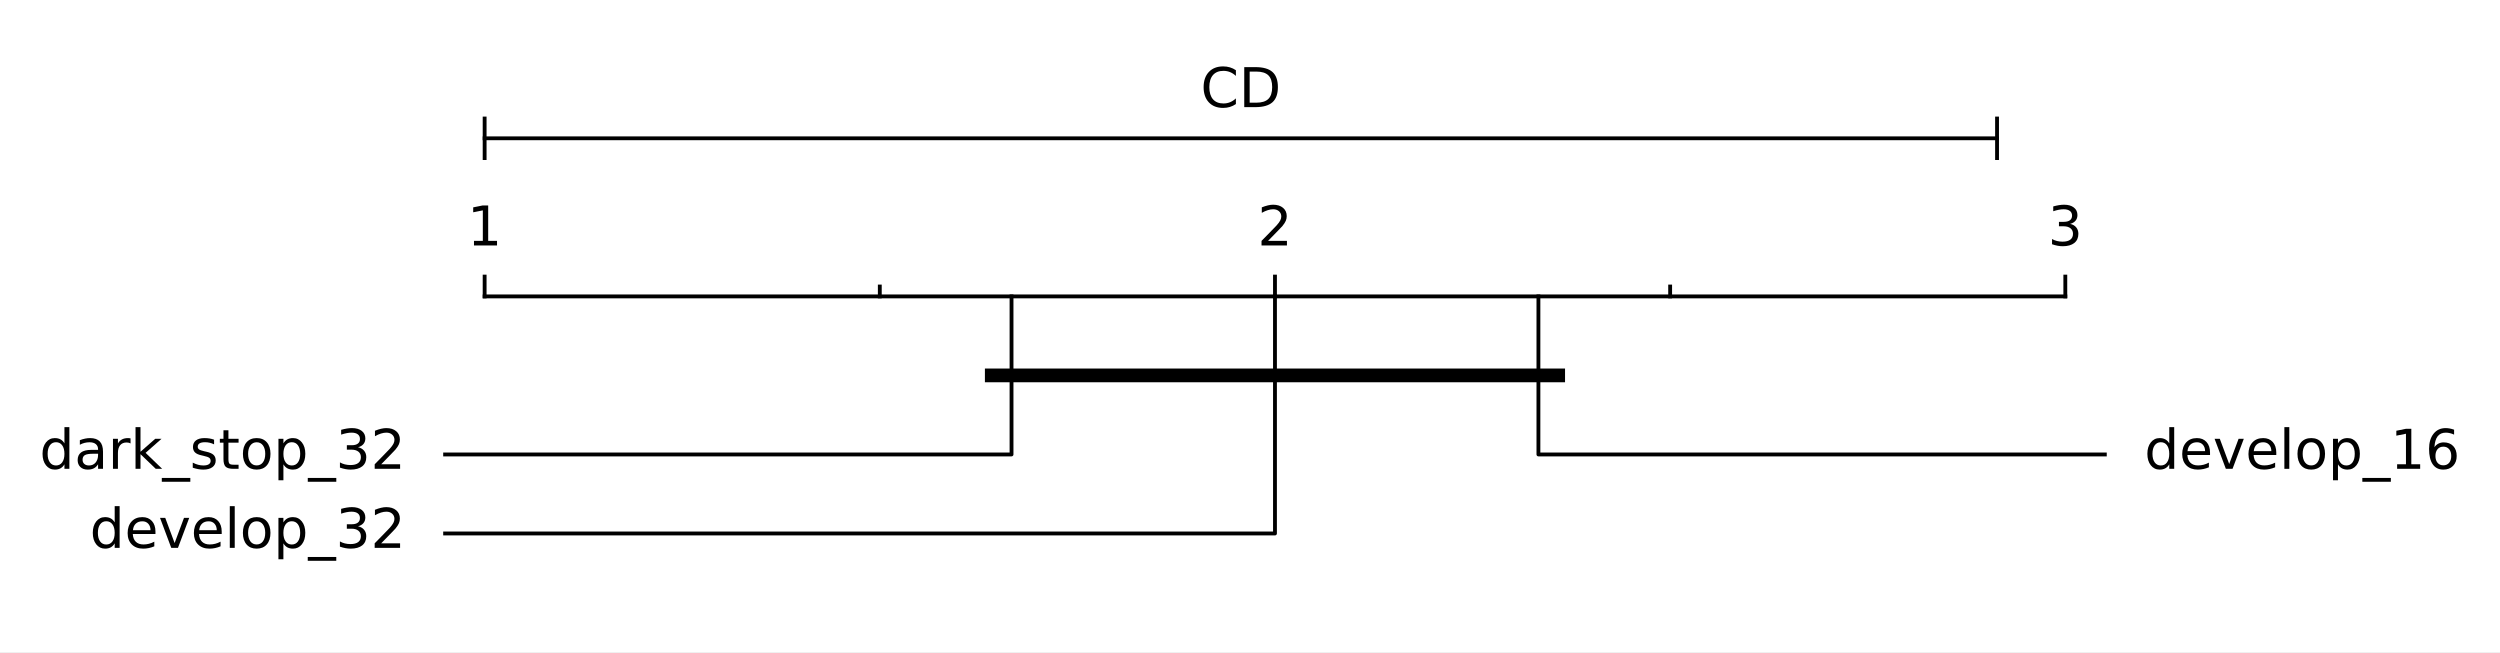
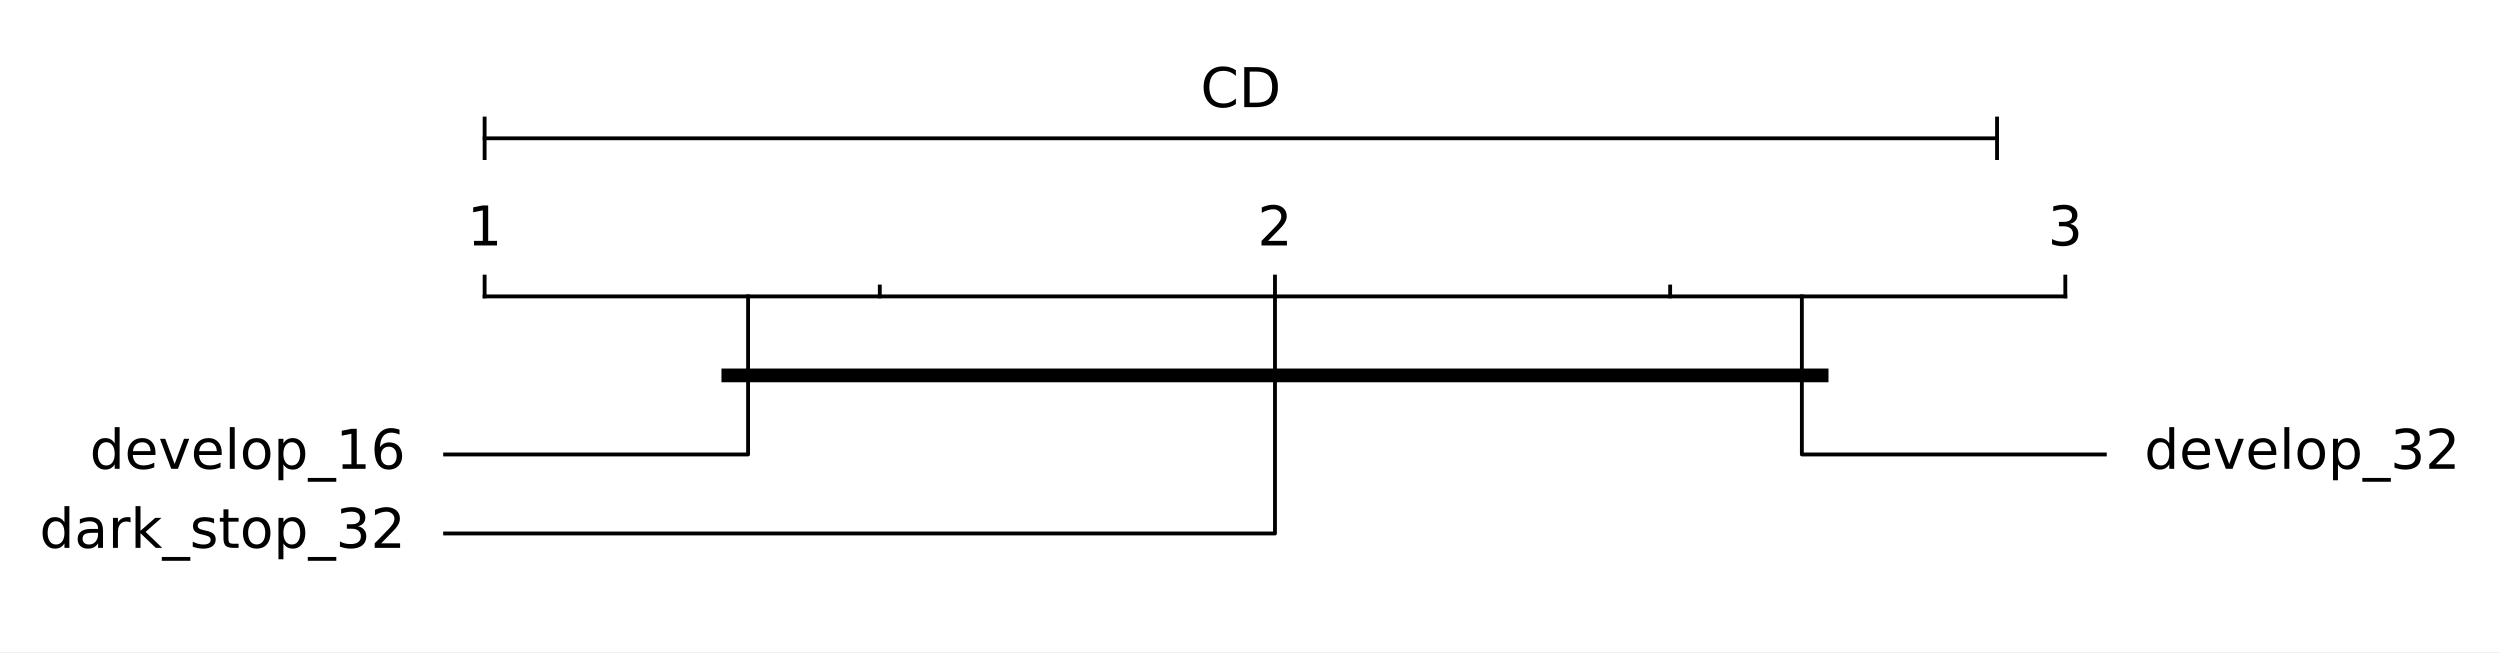
<svg xmlns="http://www.w3.org/2000/svg" xmlns:xlink="http://www.w3.org/1999/xlink" height="118.8pt" version="1.1" viewBox="0 0 455.5 118.8" width="455.5pt">
  <defs>
    <style type="text/css">*{stroke-linecap:butt;stroke-linejoin:round;}</style>
  </defs>
  <g id="figure_1">
    <g id="patch_1">
      <path d="M 0 118.8  L 455.5 118.8  L 455.5 0  L 0 0  z " style="fill:#ffffff;" />
    </g>
    <g id="axes_1">
      <g id="line2d_1">
-         <path clip-path="url(#p1e909c73c5)" d="M 16.3 7.2  L 448.3 111.6  " style="fill:none;stroke:#ffffff;stroke-linecap:square;stroke-width:1.5;" />
+         <path clip-path="url(#p252955a953)" d="M 16.3 7.2  L 448.3 111.6  " style="fill:none;stroke:#ffffff;stroke-linecap:square;stroke-width:1.5;" />
      </g>
      <g id="line2d_2">
-         <path clip-path="url(#p1e909c73c5)" d="M 88.3 54  L 376.3 54  " style="fill:none;stroke:#000000;stroke-linecap:square;stroke-width:0.7;" />
+         <path clip-path="url(#p252955a953)" d="M 88.3 54  L 376.3 54  " style="fill:none;stroke:#000000;stroke-linecap:square;stroke-width:0.7;" />
      </g>
      <g id="line2d_3">
-         <path clip-path="url(#p1e909c73c5)" d="M 88.3 50.4  L 88.3 54  " style="fill:none;stroke:#000000;stroke-linecap:square;stroke-width:0.7;" />
+         <path clip-path="url(#p252955a953)" d="M 88.3 50.4  L 88.3 54  " style="fill:none;stroke:#000000;stroke-linecap:square;stroke-width:0.7;" />
      </g>
      <g id="line2d_4">
-         <path clip-path="url(#p1e909c73c5)" d="M 160.3 52.2  L 160.3 54  " style="fill:none;stroke:#000000;stroke-linecap:square;stroke-width:0.7;" />
+         <path clip-path="url(#p252955a953)" d="M 160.3 52.2  L 160.3 54  " style="fill:none;stroke:#000000;stroke-linecap:square;stroke-width:0.7;" />
      </g>
      <g id="line2d_5">
-         <path clip-path="url(#p1e909c73c5)" d="M 232.3 50.4  L 232.3 54  " style="fill:none;stroke:#000000;stroke-linecap:square;stroke-width:0.7;" />
+         <path clip-path="url(#p252955a953)" d="M 232.3 50.4  L 232.3 54  " style="fill:none;stroke:#000000;stroke-linecap:square;stroke-width:0.7;" />
      </g>
      <g id="line2d_6">
-         <path clip-path="url(#p1e909c73c5)" d="M 304.3 52.2  L 304.3 54  " style="fill:none;stroke:#000000;stroke-linecap:square;stroke-width:0.7;" />
+         <path clip-path="url(#p252955a953)" d="M 304.3 52.2  L 304.3 54  " style="fill:none;stroke:#000000;stroke-linecap:square;stroke-width:0.7;" />
      </g>
      <g id="line2d_7">
-         <path clip-path="url(#p1e909c73c5)" d="M 376.3 50.4  L 376.3 54  " style="fill:none;stroke:#000000;stroke-linecap:square;stroke-width:0.7;" />
+         <path clip-path="url(#p252955a953)" d="M 376.3 50.4  L 376.3 54  " style="fill:none;stroke:#000000;stroke-linecap:square;stroke-width:0.7;" />
      </g>
      <g id="line2d_8">
-         <path clip-path="url(#p1e909c73c5)" d="M 184.3 54  L 184.3 82.8  L 81.1 82.8  " style="fill:none;stroke:#000000;stroke-linecap:square;stroke-width:0.7;" />
+         <path clip-path="url(#p252955a953)" d="M 136.3 54  L 136.3 82.8  L 81.1 82.8  " style="fill:none;stroke:#000000;stroke-linecap:square;stroke-width:0.7;" />
      </g>
      <g id="line2d_9">
-         <path clip-path="url(#p1e909c73c5)" d="M 232.3 54  L 232.3 97.2  L 81.1 97.2  " style="fill:none;stroke:#000000;stroke-linecap:square;stroke-width:0.7;" />
+         <path clip-path="url(#p252955a953)" d="M 232.3 54  L 232.3 97.2  L 81.1 97.2  " style="fill:none;stroke:#000000;stroke-linecap:square;stroke-width:0.7;" />
      </g>
      <g id="line2d_10">
-         <path clip-path="url(#p1e909c73c5)" d="M 280.3 54  L 280.3 82.8  L 383.5 82.8  " style="fill:none;stroke:#000000;stroke-linecap:square;stroke-width:0.7;" />
+         <path clip-path="url(#p252955a953)" d="M 328.3 54  L 328.3 82.8  L 383.5 82.8  " style="fill:none;stroke:#000000;stroke-linecap:square;stroke-width:0.7;" />
      </g>
      <g id="line2d_11">
-         <path clip-path="url(#p1e909c73c5)" d="M 88.3 25.2  L 363.862 25.2  " style="fill:none;stroke:#000000;stroke-linecap:square;stroke-width:0.7;" />
+         <path clip-path="url(#p252955a953)" d="M 88.3 25.2  L 363.862 25.2  " style="fill:none;stroke:#000000;stroke-linecap:square;stroke-width:0.7;" />
      </g>
      <g id="line2d_12">
-         <path clip-path="url(#p1e909c73c5)" d="M 88.3 28.8  L 88.3 21.6  " style="fill:none;stroke:#000000;stroke-linecap:square;stroke-width:0.7;" />
+         <path clip-path="url(#p252955a953)" d="M 88.3 28.8  L 88.3 21.6  " style="fill:none;stroke:#000000;stroke-linecap:square;stroke-width:0.7;" />
      </g>
      <g id="line2d_13">
-         <path clip-path="url(#p1e909c73c5)" d="M 363.862 28.8  L 363.862 21.6  " style="fill:none;stroke:#000000;stroke-linecap:square;stroke-width:0.7;" />
+         <path clip-path="url(#p252955a953)" d="M 363.862 28.8  L 363.862 21.6  " style="fill:none;stroke:#000000;stroke-linecap:square;stroke-width:0.7;" />
      </g>
      <g id="line2d_14">
-         <path clip-path="url(#p1e909c73c5)" d="M 180.7 68.4  L 283.9 68.4  " style="fill:none;stroke:#000000;stroke-linecap:square;stroke-width:2.5;" />
+         <path clip-path="url(#p252955a953)" d="M 132.7 68.4  L 331.9 68.4  " style="fill:none;stroke:#000000;stroke-linecap:square;stroke-width:2.5;" />
      </g>
      <g id="text_1">
        <g transform="translate(85.11875 44.72031)scale(0.1 -0.1)">
          <defs>
            <path d="M 12.406 8.297  L 28.516 8.297  L 28.516 63.922  L 10.984 60.406  L 10.984 69.391  L 28.422 72.906  L 38.281 72.906  L 38.281 8.297  L 54.391 8.297  L 54.391 0  L 12.406 0  z " id="DejaVuSans-49" />
          </defs>
          <use xlink:href="#DejaVuSans-49" />
        </g>
      </g>
      <g id="text_2">
        <g transform="translate(229.1188 44.72031)scale(0.1 -0.1)">
          <defs>
            <path d="M 19.188 8.297  L 53.609 8.297  L 53.609 0  L 7.328 0  L 7.328 8.297  Q 12.938 14.109 22.625 23.891  Q 32.328 33.688 34.812 36.531  Q 39.547 41.844 41.422 45.531  Q 43.312 49.219 43.312 52.781  Q 43.312 58.594 39.234 62.25  Q 35.156 65.922 28.609 65.922  Q 23.969 65.922 18.812 64.312  Q 13.672 62.703 7.812 59.422  L 7.812 69.391  Q 13.766 71.781 18.938 73  Q 24.125 74.219 28.422 74.219  Q 39.75 74.219 46.484 68.547  Q 53.219 62.891 53.219 53.422  Q 53.219 48.922 51.531 44.891  Q 49.859 40.875 45.406 35.406  Q 44.188 33.984 37.641 27.219  Q 31.109 20.453 19.188 8.297  z " id="DejaVuSans-50" />
          </defs>
          <use xlink:href="#DejaVuSans-50" />
        </g>
      </g>
      <g id="text_3">
        <g transform="translate(373.1187 44.72031)scale(0.1 -0.1)">
          <defs>
            <path d="M 40.578 39.312  Q 47.656 37.797 51.625 33  Q 55.609 28.219 55.609 21.188  Q 55.609 10.406 48.188 4.484  Q 40.766 -1.422 27.094 -1.422  Q 22.516 -1.422 17.656 -0.516  Q 12.797 0.391 7.625 2.203  L 7.625 11.719  Q 11.719 9.328 16.594 8.109  Q 21.484 6.891 26.812 6.891  Q 36.078 6.891 40.938 10.547  Q 45.797 14.203 45.797 21.188  Q 45.797 27.641 41.281 31.266  Q 36.766 34.906 28.719 34.906  L 20.219 34.906  L 20.219 43.016  L 29.109 43.016  Q 36.375 43.016 40.234 45.922  Q 44.094 48.828 44.094 54.297  Q 44.094 59.906 40.109 62.906  Q 36.141 65.922 28.719 65.922  Q 24.656 65.922 20.016 65.031  Q 15.375 64.156 9.812 62.312  L 9.812 71.094  Q 15.438 72.656 20.344 73.438  Q 25.25 74.219 29.594 74.219  Q 40.828 74.219 47.359 69.109  Q 53.906 64.016 53.906 55.328  Q 53.906 49.266 50.438 45.094  Q 46.969 40.922 40.578 39.312  z " id="DejaVuSans-51" />
          </defs>
          <use xlink:href="#DejaVuSans-51" />
        </g>
      </g>
      <g id="text_4">
-         <g transform="translate(7.2 85.42031)scale(0.1 -0.1)">
+         <g transform="translate(16.35625 85.42031)scale(0.1 -0.1)">
          <defs>
            <path d="M 45.406 46.391  L 45.406 75.984  L 54.391 75.984  L 54.391 0  L 45.406 0  L 45.406 8.203  Q 42.578 3.328 38.25 0.953  Q 33.938 -1.422 27.875 -1.422  Q 17.969 -1.422 11.734 6.484  Q 5.516 14.406 5.516 27.297  Q 5.516 40.188 11.734 48.094  Q 17.969 56 27.875 56  Q 33.938 56 38.25 53.625  Q 42.578 51.266 45.406 46.391  z M 14.797 27.297  Q 14.797 17.391 18.875 11.75  Q 22.953 6.109 30.078 6.109  Q 37.203 6.109 41.297 11.75  Q 45.406 17.391 45.406 27.297  Q 45.406 37.203 41.297 42.844  Q 37.203 48.484 30.078 48.484  Q 22.953 48.484 18.875 42.844  Q 14.797 37.203 14.797 27.297  z " id="DejaVuSans-100" />
+             <path d="M 56.203 29.594  L 56.203 25.203  L 14.891 25.203  Q 15.484 15.922 20.484 11.062  Q 25.484 6.203 34.422 6.203  Q 39.594 6.203 44.453 7.469  Q 49.312 8.734 54.109 11.281  L 54.109 2.781  Q 49.266 0.734 44.188 -0.344  Q 39.109 -1.422 33.891 -1.422  Q 20.797 -1.422 13.156 6.188  Q 5.516 13.812 5.516 26.812  Q 5.516 40.234 12.766 48.109  Q 20.016 56 32.328 56  Q 43.359 56 49.781 48.891  Q 56.203 41.797 56.203 29.594  z M 47.219 32.234  Q 47.125 39.594 43.094 43.984  Q 39.062 48.391 32.422 48.391  Q 24.906 48.391 20.391 44.141  Q 15.875 39.891 15.188 32.172  z " id="DejaVuSans-101" />
+             <path d="M 2.984 54.688  L 12.5 54.688  L 29.594 8.797  L 46.688 54.688  L 56.203 54.688  L 35.688 0  L 23.484 0  z " id="DejaVuSans-118" />
+             <path d="M 9.422 75.984  L 18.406 75.984  L 18.406 0  L 9.422 0  z " id="DejaVuSans-108" />
+             <path d="M 30.609 48.391  Q 23.391 48.391 19.188 42.75  Q 14.984 37.109 14.984 27.297  Q 14.984 17.484 19.156 11.844  Q 23.344 6.203 30.609 6.203  Q 37.797 6.203 41.984 11.859  Q 46.188 17.531 46.188 27.297  Q 46.188 37.016 41.984 42.703  Q 37.797 48.391 30.609 48.391  z M 30.609 56  Q 42.328 56 49.016 48.375  Q 55.719 40.766 55.719 27.297  Q 55.719 13.875 49.016 6.219  Q 42.328 -1.422 30.609 -1.422  Q 18.844 -1.422 12.172 6.219  Q 5.516 13.875 5.516 27.297  Q 5.516 40.766 12.172 48.375  Q 18.844 56 30.609 56  z " id="DejaVuSans-111" />
+             <path d="M 18.109 8.203  L 18.109 -20.797  L 9.078 -20.797  L 9.078 54.688  L 18.109 54.688  L 18.109 46.391  Q 20.953 51.266 25.266 53.625  Q 29.594 56 35.594 56  Q 45.562 56 51.781 48.094  Q 58.016 40.188 58.016 27.297  Q 58.016 14.406 51.781 6.484  Q 45.562 -1.422 35.594 -1.422  Q 29.594 -1.422 25.266 0.953  Q 20.953 3.328 18.109 8.203  z M 48.688 27.297  Q 48.688 37.203 44.609 42.844  Q 40.531 48.484 33.406 48.484  Q 26.266 48.484 22.188 42.844  Q 18.109 37.203 18.109 27.297  Q 18.109 17.391 22.188 11.75  Q 26.266 6.109 33.406 6.109  Q 40.531 6.109 44.609 11.75  Q 48.688 17.391 48.688 27.297  z " id="DejaVuSans-112" />
+             <path d="M 50.984 -16.609  L 50.984 -23.578  L -0.984 -23.578  L -0.984 -16.609  z " id="DejaVuSans-95" />
+             <path d="M 33.016 40.375  Q 26.375 40.375 22.484 35.828  Q 18.609 31.297 18.609 23.391  Q 18.609 15.531 22.484 10.953  Q 26.375 6.391 33.016 6.391  Q 39.656 6.391 43.531 10.953  Q 47.406 15.531 47.406 23.391  Q 47.406 31.297 43.531 35.828  Q 39.656 40.375 33.016 40.375  z M 52.594 71.297  L 52.594 62.312  Q 48.875 64.062 45.094 64.984  Q 41.312 65.922 37.594 65.922  Q 27.828 65.922 22.672 59.328  Q 17.531 52.734 16.797 39.406  Q 19.672 43.656 24.016 45.922  Q 28.375 48.188 33.594 48.188  Q 44.578 48.188 50.953 41.516  Q 57.328 34.859 57.328 23.391  Q 57.328 12.156 50.688 5.359  Q 44.047 -1.422 33.016 -1.422  Q 20.359 -1.422 13.672 8.266  Q 6.984 17.969 6.984 36.375  Q 6.984 53.656 15.188 63.938  Q 23.391 74.219 37.203 74.219  Q 40.922 74.219 44.703 73.484  Q 48.484 72.75 52.594 71.297  z " id="DejaVuSans-54" />
+           </defs>
+           <use xlink:href="#DejaVuSans-100" />
+           <use x="63.477" xlink:href="#DejaVuSans-101" />
+           <use x="125" xlink:href="#DejaVuSans-118" />
+           <use x="184.18" xlink:href="#DejaVuSans-101" />
+           <use x="245.703" xlink:href="#DejaVuSans-108" />
+           <use x="273.486" xlink:href="#DejaVuSans-111" />
+           <use x="334.668" xlink:href="#DejaVuSans-112" />
+           <use x="398.145" xlink:href="#DejaVuSans-95" />
+           <use x="448.145" xlink:href="#DejaVuSans-49" />
+           <use x="511.768" xlink:href="#DejaVuSans-54" />
+         </g>
+       </g>
+       <g id="text_5">
+         <g transform="translate(7.2 99.82031)scale(0.1 -0.1)">
+           <defs>
            <path d="M 34.281 27.484  Q 23.391 27.484 19.188 25  Q 14.984 22.516 14.984 16.5  Q 14.984 11.719 18.141 8.906  Q 21.297 6.109 26.703 6.109  Q 34.188 6.109 38.703 11.406  Q 43.219 16.703 43.219 25.484  L 43.219 27.484  z M 52.203 31.203  L 52.203 0  L 43.219 0  L 43.219 8.297  Q 40.141 3.328 35.547 0.953  Q 30.953 -1.422 24.312 -1.422  Q 15.922 -1.422 10.953 3.297  Q 6 8.016 6 15.922  Q 6 25.141 12.172 29.828  Q 18.359 34.516 30.609 34.516  L 43.219 34.516  L 43.219 35.406  Q 43.219 41.609 39.141 45  Q 35.062 48.391 27.688 48.391  Q 23 48.391 18.547 47.266  Q 14.109 46.141 10.016 43.891  L 10.016 52.203  Q 14.938 54.109 19.578 55.047  Q 24.219 56 28.609 56  Q 40.484 56 46.344 49.844  Q 52.203 43.703 52.203 31.203  z " id="DejaVuSans-97" />
            <path d="M 41.109 46.297  Q 39.594 47.172 37.812 47.578  Q 36.031 48 33.891 48  Q 26.266 48 22.188 43.047  Q 18.109 38.094 18.109 28.812  L 18.109 0  L 9.078 0  L 9.078 54.688  L 18.109 54.688  L 18.109 46.188  Q 20.953 51.172 25.484 53.578  Q 30.031 56 36.531 56  Q 37.453 56 38.578 55.875  Q 39.703 55.766 41.062 55.516  z " id="DejaVuSans-114" />
            <path d="M 9.078 75.984  L 18.109 75.984  L 18.109 31.109  L 44.922 54.688  L 56.391 54.688  L 27.391 29.109  L 57.625 0  L 45.906 0  L 18.109 26.703  L 18.109 0  L 9.078 0  z " id="DejaVuSans-107" />
-             <path d="M 50.984 -16.609  L 50.984 -23.578  L -0.984 -23.578  L -0.984 -16.609  z " id="DejaVuSans-95" />
            <path d="M 44.281 53.078  L 44.281 44.578  Q 40.484 46.531 36.375 47.5  Q 32.281 48.484 27.875 48.484  Q 21.188 48.484 17.844 46.438  Q 14.5 44.391 14.5 40.281  Q 14.5 37.156 16.891 35.375  Q 19.281 33.594 26.516 31.984  L 29.594 31.297  Q 39.156 29.25 43.188 25.516  Q 47.219 21.781 47.219 15.094  Q 47.219 7.469 41.188 3.016  Q 35.156 -1.422 24.609 -1.422  Q 20.219 -1.422 15.453 -0.562  Q 10.688 0.297 5.422 2  L 5.422 11.281  Q 10.406 8.688 15.234 7.391  Q 20.062 6.109 24.812 6.109  Q 31.156 6.109 34.562 8.281  Q 37.984 10.453 37.984 14.406  Q 37.984 18.062 35.516 20.016  Q 33.062 21.969 24.703 23.781  L 21.578 24.516  Q 13.234 26.266 9.516 29.906  Q 5.812 33.547 5.812 39.891  Q 5.812 47.609 11.281 51.797  Q 16.75 56 26.812 56  Q 31.781 56 36.172 55.266  Q 40.578 54.547 44.281 53.078  z " id="DejaVuSans-115" />
            <path d="M 18.312 70.219  L 18.312 54.688  L 36.812 54.688  L 36.812 47.703  L 18.312 47.703  L 18.312 18.016  Q 18.312 11.328 20.141 9.422  Q 21.969 7.516 27.594 7.516  L 36.812 7.516  L 36.812 0  L 27.594 0  Q 17.188 0 13.234 3.875  Q 9.281 7.766 9.281 18.016  L 9.281 47.703  L 2.688 47.703  L 2.688 54.688  L 9.281 54.688  L 9.281 70.219  z " id="DejaVuSans-116" />
-             <path d="M 30.609 48.391  Q 23.391 48.391 19.188 42.75  Q 14.984 37.109 14.984 27.297  Q 14.984 17.484 19.156 11.844  Q 23.344 6.203 30.609 6.203  Q 37.797 6.203 41.984 11.859  Q 46.188 17.531 46.188 27.297  Q 46.188 37.016 41.984 42.703  Q 37.797 48.391 30.609 48.391  z M 30.609 56  Q 42.328 56 49.016 48.375  Q 55.719 40.766 55.719 27.297  Q 55.719 13.875 49.016 6.219  Q 42.328 -1.422 30.609 -1.422  Q 18.844 -1.422 12.172 6.219  Q 5.516 13.875 5.516 27.297  Q 5.516 40.766 12.172 48.375  Q 18.844 56 30.609 56  z " id="DejaVuSans-111" />
-             <path d="M 18.109 8.203  L 18.109 -20.797  L 9.078 -20.797  L 9.078 54.688  L 18.109 54.688  L 18.109 46.391  Q 20.953 51.266 25.266 53.625  Q 29.594 56 35.594 56  Q 45.562 56 51.781 48.094  Q 58.016 40.188 58.016 27.297  Q 58.016 14.406 51.781 6.484  Q 45.562 -1.422 35.594 -1.422  Q 29.594 -1.422 25.266 0.953  Q 20.953 3.328 18.109 8.203  z M 48.688 27.297  Q 48.688 37.203 44.609 42.844  Q 40.531 48.484 33.406 48.484  Q 26.266 48.484 22.188 42.844  Q 18.109 37.203 18.109 27.297  Q 18.109 17.391 22.188 11.75  Q 26.266 6.109 33.406 6.109  Q 40.531 6.109 44.609 11.75  Q 48.688 17.391 48.688 27.297  z " id="DejaVuSans-112" />
          </defs>
          <use xlink:href="#DejaVuSans-100" />
          <use x="63.477" xlink:href="#DejaVuSans-97" />
          <use x="124.756" xlink:href="#DejaVuSans-114" />
          <use x="165.869" xlink:href="#DejaVuSans-107" />
          <use x="223.779" xlink:href="#DejaVuSans-95" />
          <use x="273.779" xlink:href="#DejaVuSans-115" />
          <use x="325.879" xlink:href="#DejaVuSans-116" />
          <use x="365.088" xlink:href="#DejaVuSans-111" />
          <use x="426.27" xlink:href="#DejaVuSans-112" />
          <use x="489.746" xlink:href="#DejaVuSans-95" />
          <use x="539.746" xlink:href="#DejaVuSans-51" />
          <use x="603.369" xlink:href="#DejaVuSans-50" />
        </g>
      </g>
-       <g id="text_5">
-         <g transform="translate(16.35625 99.82031)scale(0.1 -0.1)">
-           <defs>
-             <path d="M 56.203 29.594  L 56.203 25.203  L 14.891 25.203  Q 15.484 15.922 20.484 11.062  Q 25.484 6.203 34.422 6.203  Q 39.594 6.203 44.453 7.469  Q 49.312 8.734 54.109 11.281  L 54.109 2.781  Q 49.266 0.734 44.188 -0.344  Q 39.109 -1.422 33.891 -1.422  Q 20.797 -1.422 13.156 6.188  Q 5.516 13.812 5.516 26.812  Q 5.516 40.234 12.766 48.109  Q 20.016 56 32.328 56  Q 43.359 56 49.781 48.891  Q 56.203 41.797 56.203 29.594  z M 47.219 32.234  Q 47.125 39.594 43.094 43.984  Q 39.062 48.391 32.422 48.391  Q 24.906 48.391 20.391 44.141  Q 15.875 39.891 15.188 32.172  z " id="DejaVuSans-101" />
-             <path d="M 2.984 54.688  L 12.5 54.688  L 29.594 8.797  L 46.688 54.688  L 56.203 54.688  L 35.688 0  L 23.484 0  z " id="DejaVuSans-118" />
-             <path d="M 9.422 75.984  L 18.406 75.984  L 18.406 0  L 9.422 0  z " id="DejaVuSans-108" />
-           </defs>
+       <g id="text_6">
+         <g transform="translate(390.7 85.42031)scale(0.1 -0.1)">
          <use xlink:href="#DejaVuSans-100" />
          <use x="63.477" xlink:href="#DejaVuSans-101" />
          <use x="125" xlink:href="#DejaVuSans-118" />
          <use x="184.18" xlink:href="#DejaVuSans-101" />
          <use x="245.703" xlink:href="#DejaVuSans-108" />
          <use x="273.486" xlink:href="#DejaVuSans-111" />
          <use x="334.668" xlink:href="#DejaVuSans-112" />
          <use x="398.145" xlink:href="#DejaVuSans-95" />
          <use x="448.145" xlink:href="#DejaVuSans-51" />
          <use x="511.768" xlink:href="#DejaVuSans-50" />
-         </g>
-       </g>
-       <g id="text_6">
-         <g transform="translate(390.7 85.42031)scale(0.1 -0.1)">
-           <defs>
-             <path d="M 33.016 40.375  Q 26.375 40.375 22.484 35.828  Q 18.609 31.297 18.609 23.391  Q 18.609 15.531 22.484 10.953  Q 26.375 6.391 33.016 6.391  Q 39.656 6.391 43.531 10.953  Q 47.406 15.531 47.406 23.391  Q 47.406 31.297 43.531 35.828  Q 39.656 40.375 33.016 40.375  z M 52.594 71.297  L 52.594 62.312  Q 48.875 64.062 45.094 64.984  Q 41.312 65.922 37.594 65.922  Q 27.828 65.922 22.672 59.328  Q 17.531 52.734 16.797 39.406  Q 19.672 43.656 24.016 45.922  Q 28.375 48.188 33.594 48.188  Q 44.578 48.188 50.953 41.516  Q 57.328 34.859 57.328 23.391  Q 57.328 12.156 50.688 5.359  Q 44.047 -1.422 33.016 -1.422  Q 20.359 -1.422 13.672 8.266  Q 6.984 17.969 6.984 36.375  Q 6.984 53.656 15.188 63.938  Q 23.391 74.219 37.203 74.219  Q 40.922 74.219 44.703 73.484  Q 48.484 72.75 52.594 71.297  z " id="DejaVuSans-54" />
-           </defs>
-           <use xlink:href="#DejaVuSans-100" />
-           <use x="63.477" xlink:href="#DejaVuSans-101" />
-           <use x="125" xlink:href="#DejaVuSans-118" />
-           <use x="184.18" xlink:href="#DejaVuSans-101" />
-           <use x="245.703" xlink:href="#DejaVuSans-108" />
-           <use x="273.486" xlink:href="#DejaVuSans-111" />
-           <use x="334.668" xlink:href="#DejaVuSans-112" />
-           <use x="398.145" xlink:href="#DejaVuSans-95" />
-           <use x="448.145" xlink:href="#DejaVuSans-49" />
-           <use x="511.768" xlink:href="#DejaVuSans-54" />
        </g>
      </g>
      <g id="text_7">
        <g transform="translate(218.7395 19.52031)scale(0.1 -0.1)">
          <defs>
            <path d="M 64.406 67.281  L 64.406 56.891  Q 59.422 61.531 53.781 63.812  Q 48.141 66.109 41.797 66.109  Q 29.297 66.109 22.656 58.469  Q 16.016 50.828 16.016 36.375  Q 16.016 21.969 22.656 14.328  Q 29.297 6.688 41.797 6.688  Q 48.141 6.688 53.781 8.984  Q 59.422 11.281 64.406 15.922  L 64.406 5.609  Q 59.234 2.094 53.438 0.328  Q 47.656 -1.422 41.219 -1.422  Q 24.656 -1.422 15.125 8.703  Q 5.609 18.844 5.609 36.375  Q 5.609 53.953 15.125 64.078  Q 24.656 74.219 41.219 74.219  Q 47.75 74.219 53.531 72.484  Q 59.328 70.75 64.406 67.281  z " id="DejaVuSans-67" />
            <path d="M 19.672 64.797  L 19.672 8.109  L 31.594 8.109  Q 46.688 8.109 53.688 14.938  Q 60.688 21.781 60.688 36.531  Q 60.688 51.172 53.688 57.984  Q 46.688 64.797 31.594 64.797  z M 9.812 72.906  L 30.078 72.906  Q 51.266 72.906 61.172 64.094  Q 71.094 55.281 71.094 36.531  Q 71.094 17.672 61.125 8.828  Q 51.172 0 30.078 0  L 9.812 0  z " id="DejaVuSans-68" />
          </defs>
          <use xlink:href="#DejaVuSans-67" />
          <use x="69.824" xlink:href="#DejaVuSans-68" />
        </g>
      </g>
    </g>
  </g>
  <defs>
-     <clipPath id="p1e909c73c5">
+     <clipPath id="p252955a953">
      <rect height="104.4" width="432" x="16.3" y="7.2" />
    </clipPath>
  </defs>
</svg>
